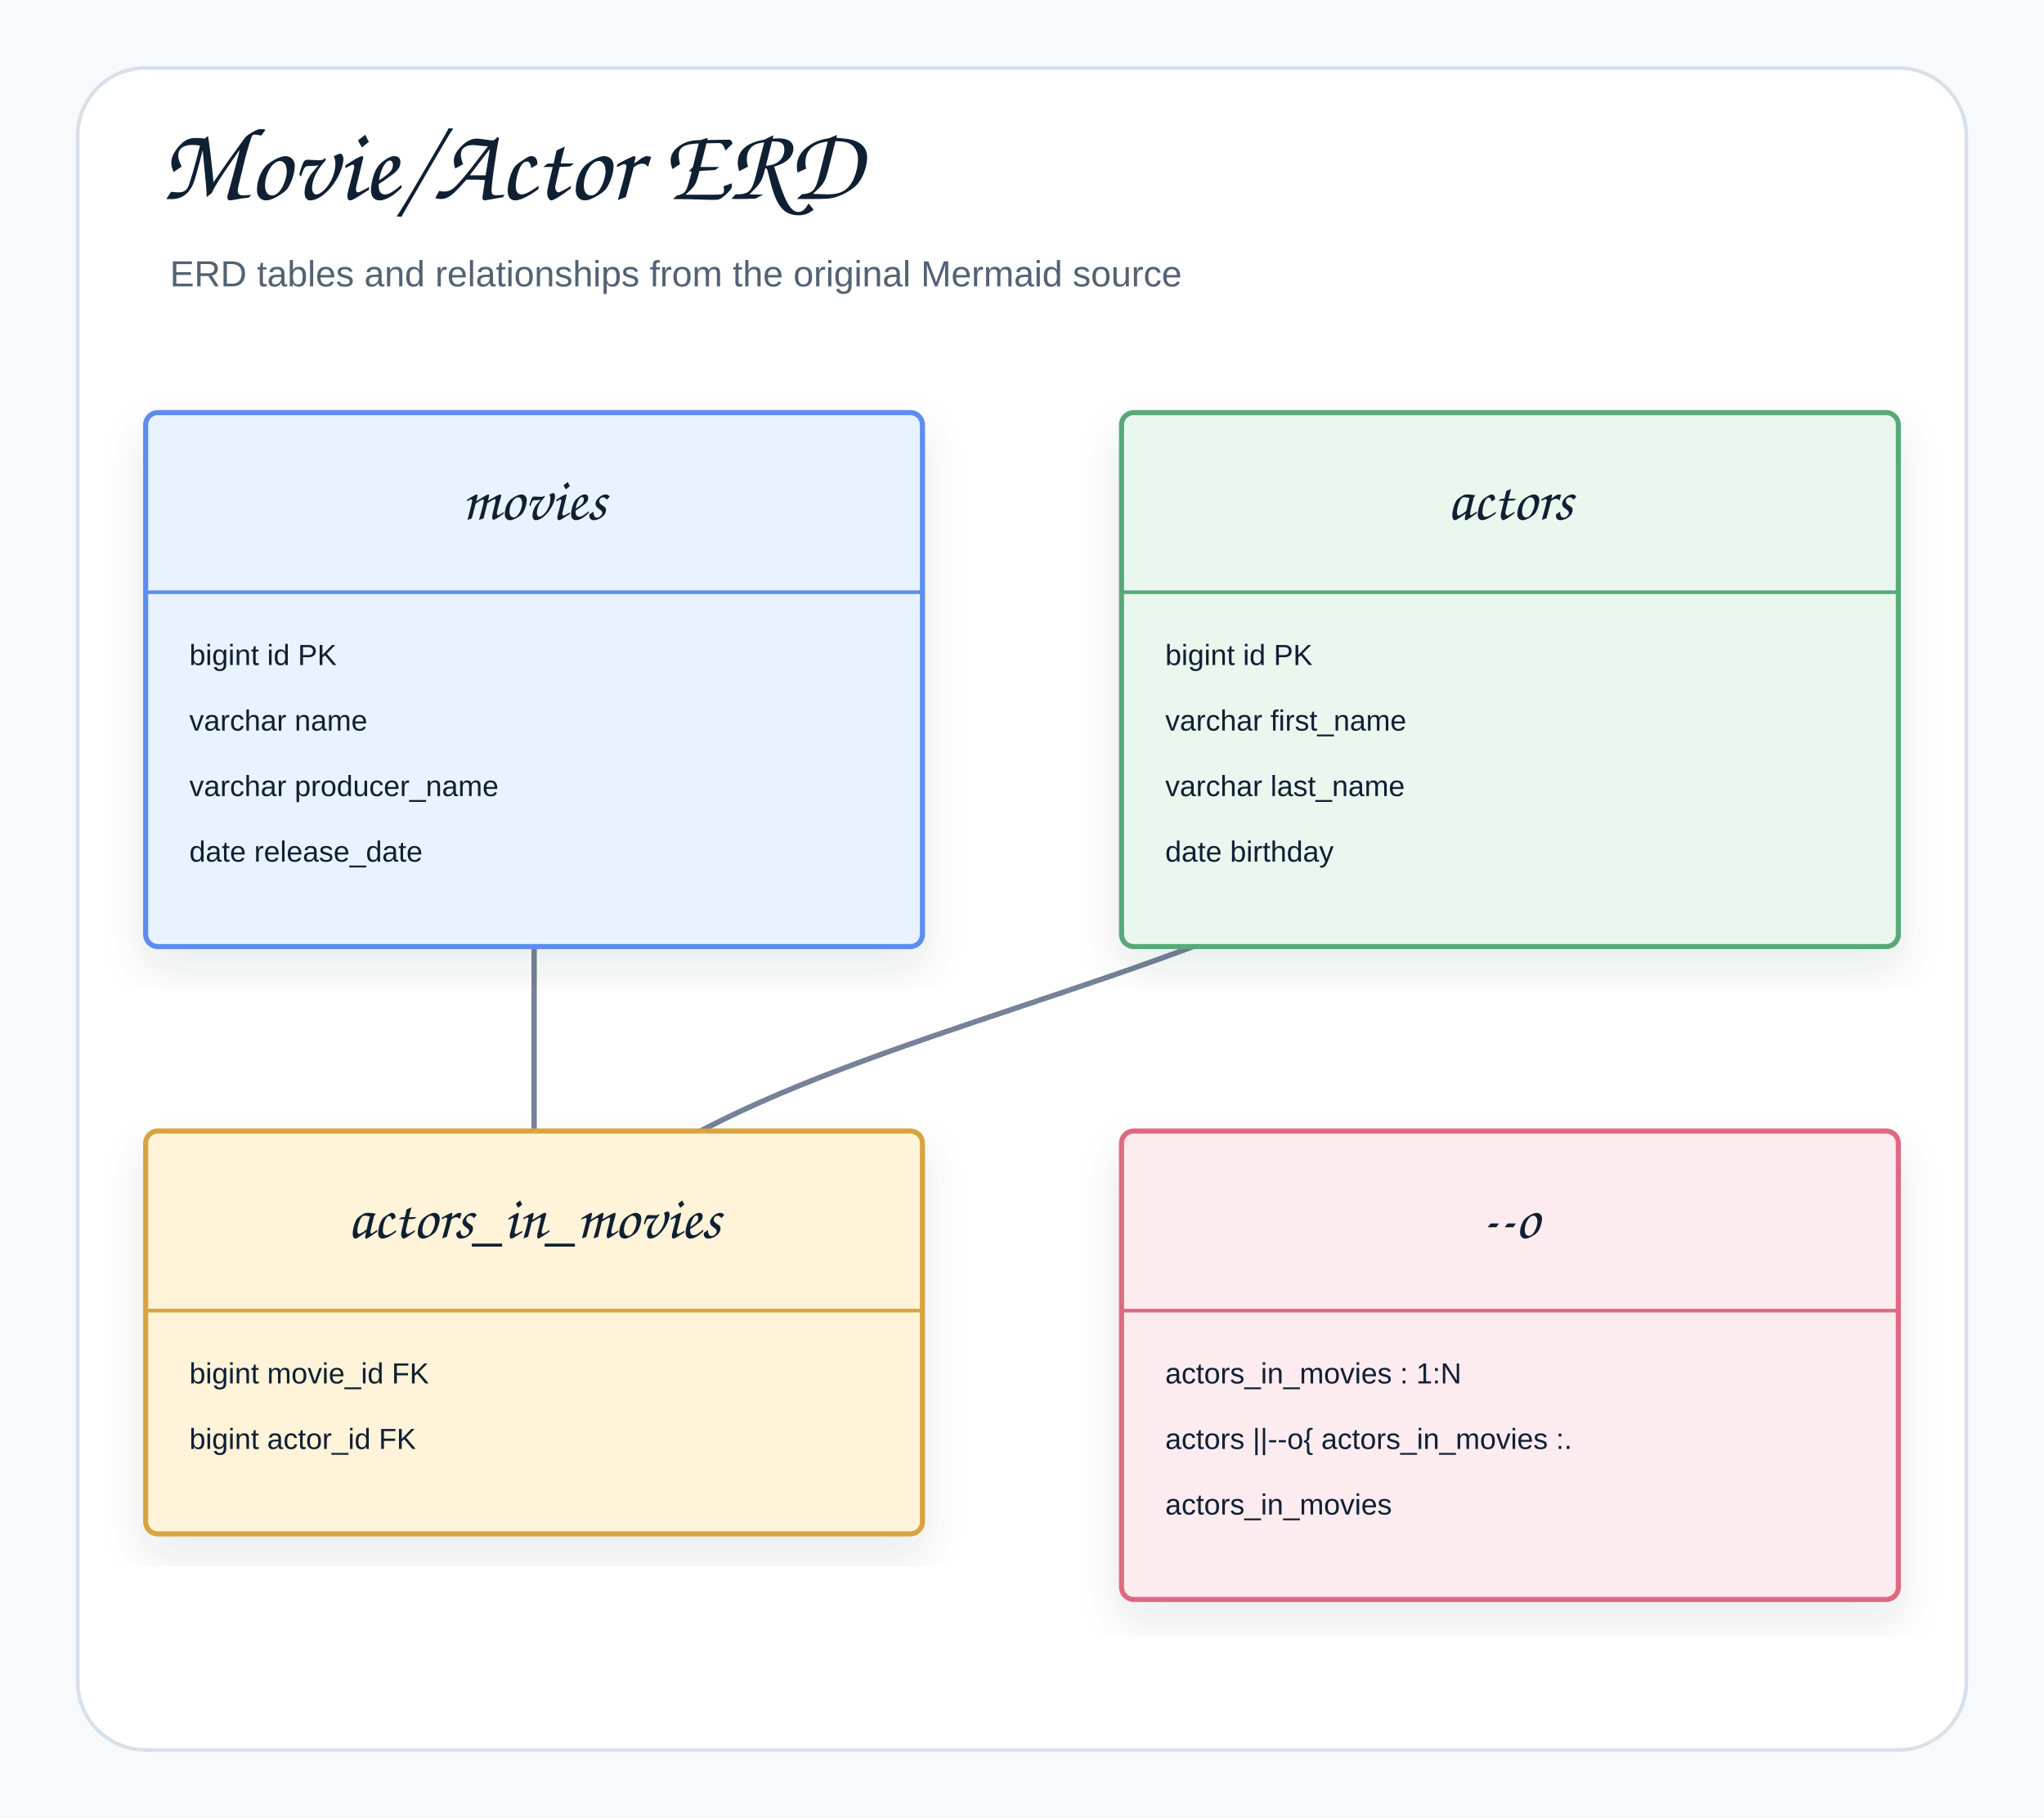
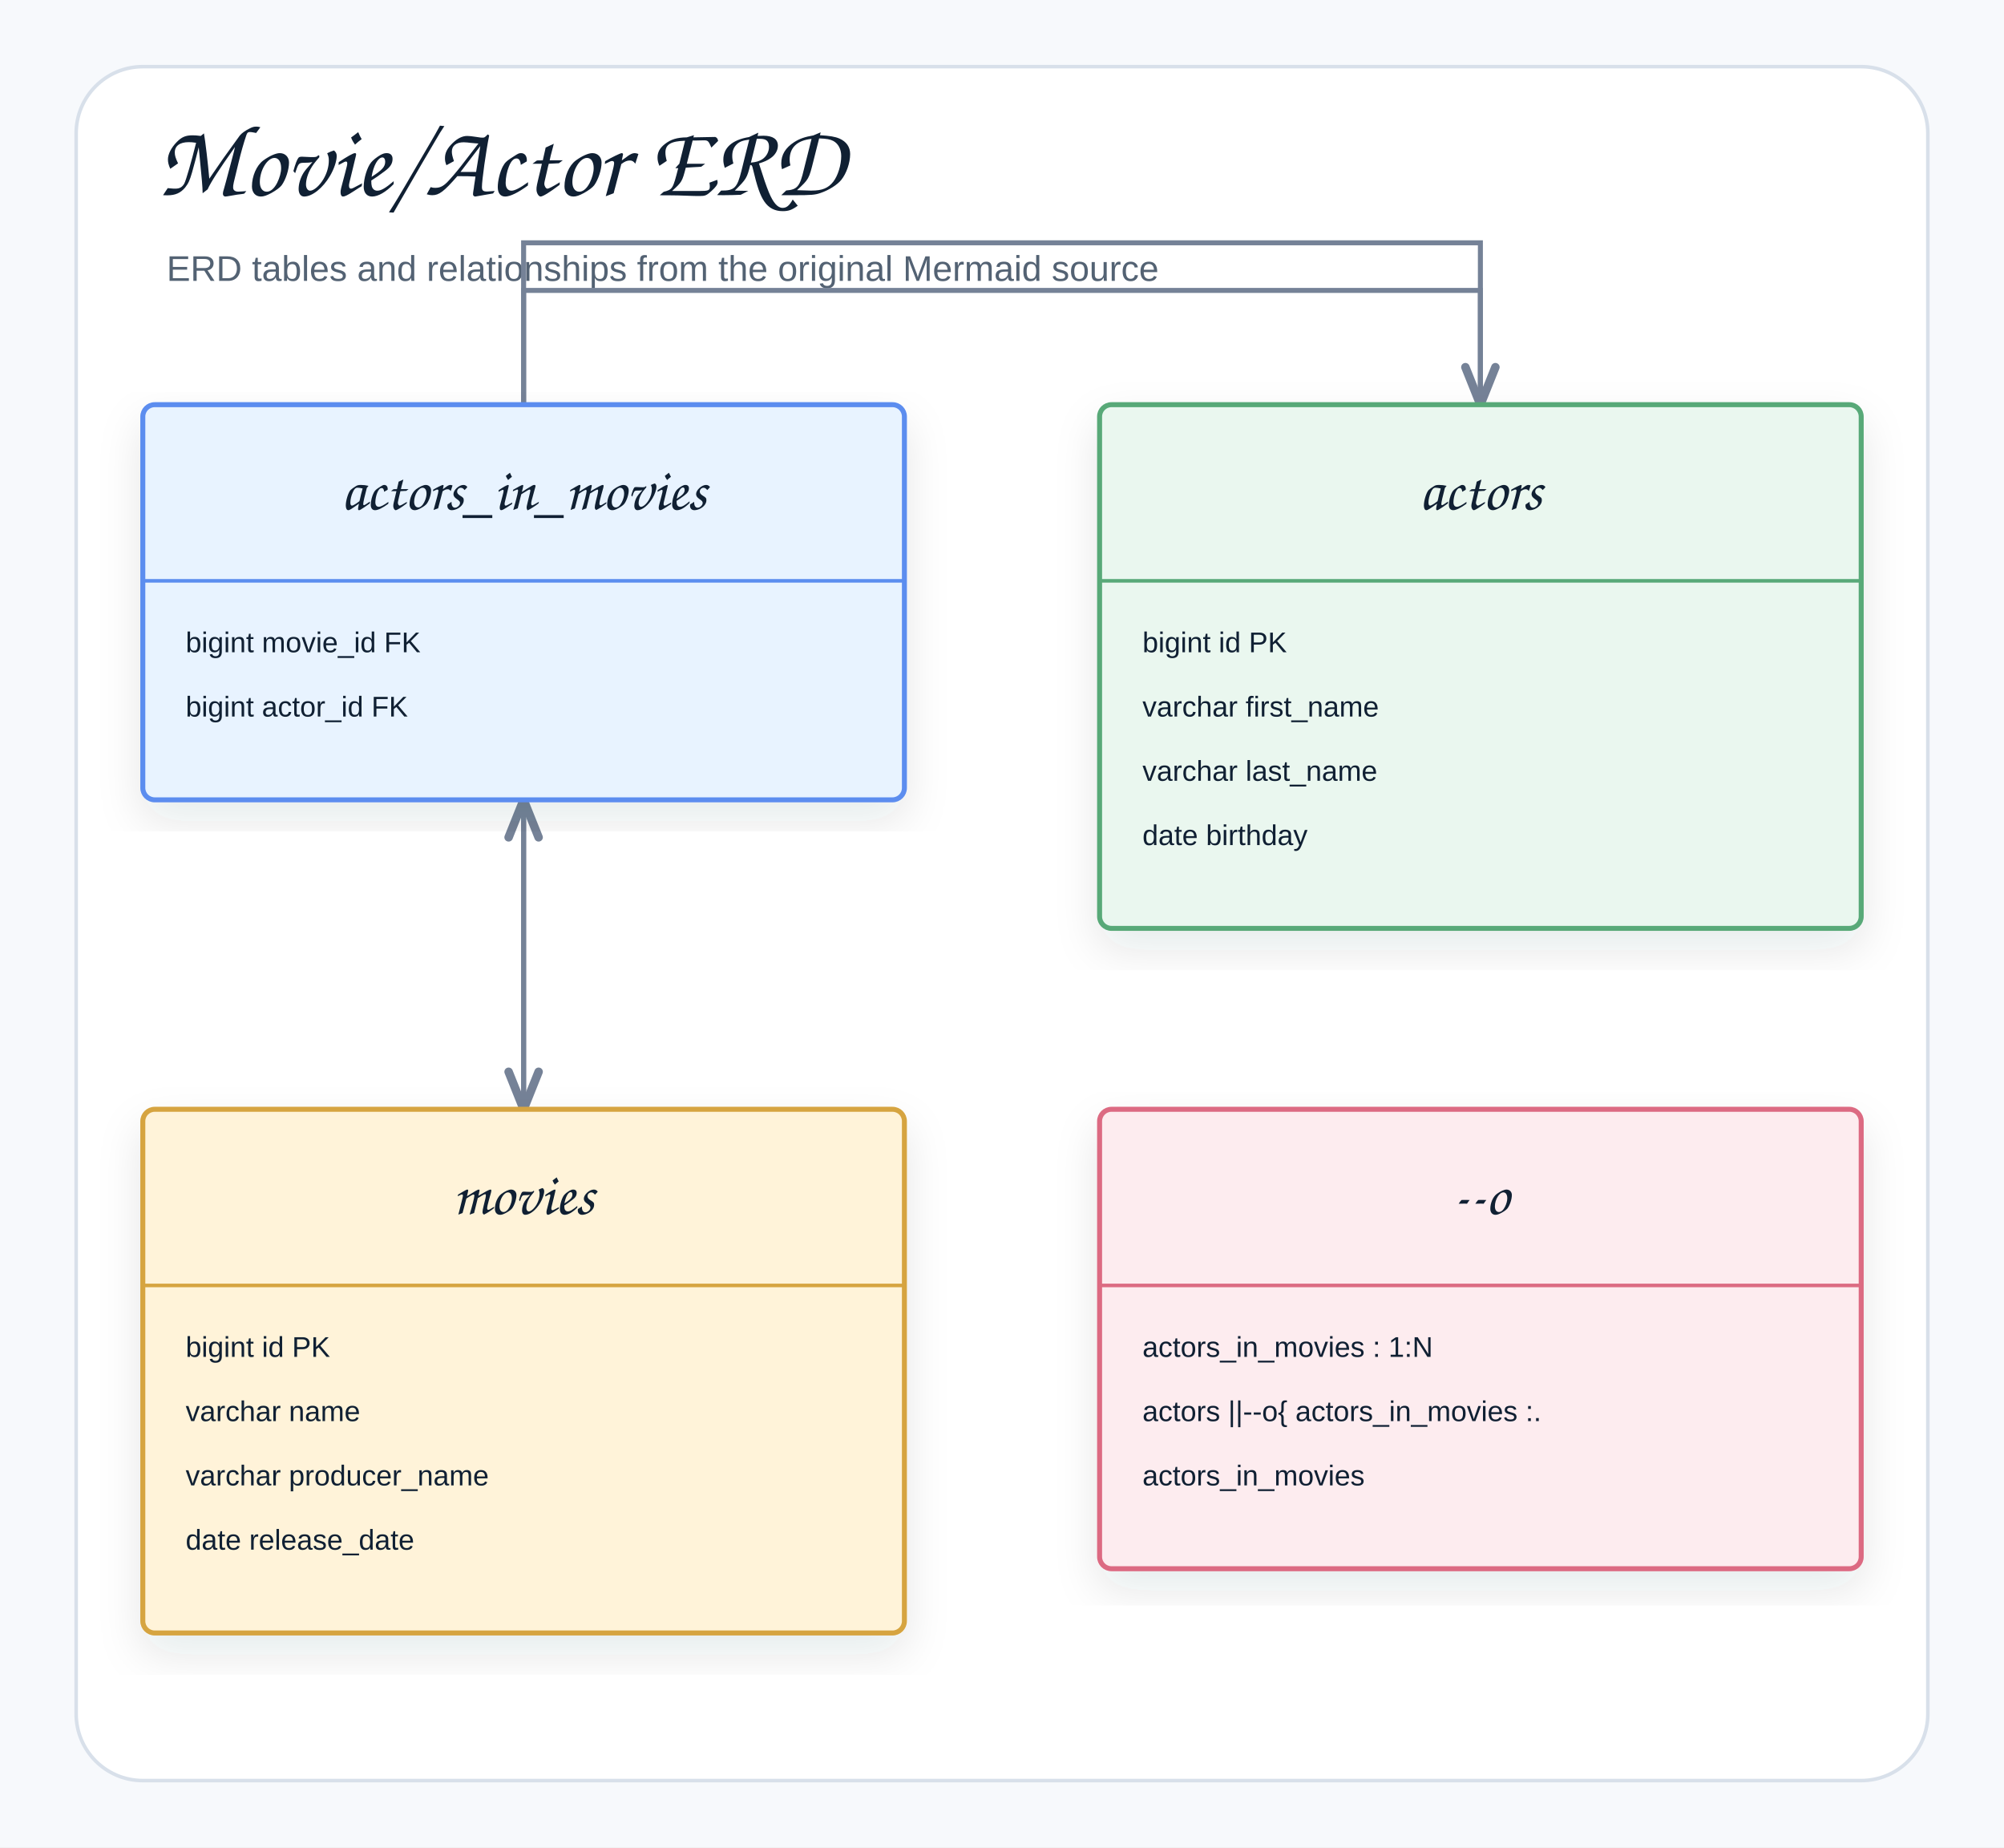
- <svg xmlns="http://www.w3.org/2000/svg" width="842" height="749" viewBox="0 0 842 749" role="img" aria-label="Movie/Actor ERD">
+ <svg xmlns="http://www.w3.org/2000/svg" width="842" height="776" viewBox="0 0 842 776" role="img" aria-label="Movie/Actor ERD">
  <defs>
    <filter id="shadow" x="-8%" y="-8%" width="116%" height="116%">
      <feDropShadow dx="0" dy="8" stdDeviation="9" flood-color="#1f2937" flood-opacity="0.10" />
    </filter>
-     <marker id="openArrow" markerWidth="12" markerHeight="10" refX="10" refY="5" orient="auto" markerUnits="strokeWidth">
-       <path d="M 1 1 L 10 5 L 1 9" fill="none" stroke="#758297" stroke-width="1.8" stroke-linecap="round" stroke-linejoin="round" />
+     <marker id="openArrow" markerWidth="10" markerHeight="8" refX="8.5" refY="4" orient="auto" markerUnits="strokeWidth">
+       <path d="M 1 1 L 8.5 4 L 1 7" fill="none" stroke="#758297" stroke-width="1.7" stroke-linecap="round" stroke-linejoin="round" />
    </marker>
-     <marker id="inherit" markerWidth="14" markerHeight="12" refX="12" refY="6" orient="auto" markerUnits="strokeWidth">
-       <path d="M 0 1 L 12 6 L 0 11 Z" fill="#ffffff" stroke="#758297" stroke-width="1.8" />
+     <marker id="inherit" markerWidth="11" markerHeight="10" refX="9.5" refY="5" orient="auto" markerUnits="strokeWidth">
+       <path d="M 0.5 1 L 9.5 5 L 0.5 9 Z" fill="#ffffff" stroke="#758297" stroke-width="1.7" />
    </marker>
    <style>
    .canvas{fill:#f7f9fc}.frame{fill:#fff;stroke:#d8e0ea;stroke-width:1.5}
    .title{font-family:"Architects Daughter","Comic Sans MS","Comic Sans",cursive;font-size:43px;font-weight:400;fill:#102033}
    .subtitle{font-family:"Comic Sans MS","Comic Sans","Comic Neue",Arial,sans-serif;font-size:15px;font-weight:400;fill:#536273}
    .label{font-family:"Architects Daughter","Comic Sans MS","Comic Sans",cursive;font-size:25px;font-weight:400;fill:#102033}
    .smallLabel{font-family:"Architects Daughter","Comic Sans MS","Comic Sans",cursive;font-size:21px;font-weight:400;fill:#102033}
    .mono{font-family:"Comic Sans MS","Comic Sans","Comic Neue",Arial,sans-serif;font-size:12px;font-weight:400;fill:#102033}
    .small{font-family:"Comic Sans MS","Comic Sans","Comic Neue",Arial,sans-serif;font-size:12px;font-weight:400;fill:#536273}
    .strong{font-family:"Comic Sans MS","Comic Sans","Comic Neue",Arial,sans-serif;font-size:13px;font-weight:400;fill:#102033}
    .card{stroke-width:2.1;filter:url(#shadow)}.compartment{stroke-width:1.5;fill:none}
    .line{stroke:#758297;stroke-width:2.1;fill:none;marker-end:url(#openArrow)}
    .plainLine{stroke:#758297;stroke-width:2.1;fill:none}
    .dashed{stroke:#758297;stroke-width:2.1;stroke-dasharray:7 6;fill:none;marker-end:url(#openArrow)}
    .inheritLine{stroke:#758297;stroke-width:2.2;fill:none;marker-end:url(#inherit)}
    .implLine{stroke:#758297;stroke-width:2.2;stroke-dasharray:8 7;fill:none;marker-end:url(#inherit)}
  </style>
  </defs>
-   <rect class="canvas" width="842" height="749" />
-   <rect class="frame" x="32" y="28" width="778" height="693" rx="28" />
+   <rect class="canvas" width="842" height="776" />
+   <rect class="frame" x="32" y="28" width="778" height="720" rx="28" />
  <text class="title" x="66" y="82">Movie/Actor ERD</text>
  <text class="subtitle" x="70" y="118">ERD tables and relationships from the original Mermaid source</text>
-   <path class="line" d="M220 549 C220 414.5 622 414.5 622 280" />
-   <path class="line" d="M220 549 C220 414.5 220 414.5 220 280" />
-   <path class="line" d="M622 280 C622 414.5 220 414.5 220 549" />
-   <path class="line" d="M220 280 C220 414.5 220 414.5 220 549" />
+   <path class="line" d="M220 336 L220 102 L622 102 L622 170" />
+   <path class="line" d="M220 336 L220 466" />
+   <path class="line" d="M622 170 L622 122 L220 122 L220 336" />
+   <path class="line" d="M220 466 L220 336" />
  <g transform="translate(60,170)">
-     <rect class="card" x="0" y="0" width="320" height="220" rx="5" fill="#E8F3FF" stroke="#5B8DEF" />
+     <rect class="card" x="0" y="0" width="320" height="166" rx="5" fill="#E8F3FF" stroke="#5B8DEF" />
    <line class="compartment" x1="0" y1="74" x2="320" y2="74" stroke="#5B8DEF" />
-     <text class="label" x="160" y="44" text-anchor="middle">movies</text>
-     <text class="mono" x="18" y="104">bigint id PK</text>
-     <text class="mono" x="18" y="131">varchar name</text>
-     <text class="mono" x="18" y="158">varchar producer_name</text>
-     <text class="mono" x="18" y="185">date release_date</text>
+     <text class="label" x="160" y="44" text-anchor="middle">actors_in_movies</text>
+     <text class="mono" x="18" y="104">bigint movie_id FK</text>
+     <text class="mono" x="18" y="131">bigint actor_id FK</text>
  </g>
  <g transform="translate(462,170)">
    <rect class="card" x="0" y="0" width="320" height="220" rx="5" fill="#EAF7EF" stroke="#58A978" />
    <line class="compartment" x1="0" y1="74" x2="320" y2="74" stroke="#58A978" />
    <text class="label" x="160" y="44" text-anchor="middle">actors</text>
    <text class="mono" x="18" y="104">bigint id PK</text>
    <text class="mono" x="18" y="131">varchar first_name</text>
    <text class="mono" x="18" y="158">varchar last_name</text>
    <text class="mono" x="18" y="185">date birthday</text>
  </g>
  <g transform="translate(60,466)">
-     <rect class="card" x="0" y="0" width="320" height="166" rx="5" fill="#FFF3D9" stroke="#D6A441" />
+     <rect class="card" x="0" y="0" width="320" height="220" rx="5" fill="#FFF3D9" stroke="#D6A441" />
    <line class="compartment" x1="0" y1="74" x2="320" y2="74" stroke="#D6A441" />
-     <text class="label" x="160" y="44" text-anchor="middle">actors_in_movies</text>
-     <text class="mono" x="18" y="104">bigint movie_id FK</text>
-     <text class="mono" x="18" y="131">bigint actor_id FK</text>
+     <text class="label" x="160" y="44" text-anchor="middle">movies</text>
+     <text class="mono" x="18" y="104">bigint id PK</text>
+     <text class="mono" x="18" y="131">varchar name</text>
+     <text class="mono" x="18" y="158">varchar producer_name</text>
+     <text class="mono" x="18" y="185">date release_date</text>
  </g>
  <g transform="translate(462,466)">
    <rect class="card" x="0" y="0" width="320" height="193" rx="5" fill="#FDECEF" stroke="#DC6B82" />
    <line class="compartment" x1="0" y1="74" x2="320" y2="74" stroke="#DC6B82" />
    <text class="label" x="160" y="44" text-anchor="middle">--o</text>
    <text class="mono" x="18" y="104">actors_in_movies : 1:N</text>
    <text class="mono" x="18" y="131">actors ||--o{ actors_in_movies :.</text>
    <text class="mono" x="18" y="158">actors_in_movies</text>
  </g>
</svg>
